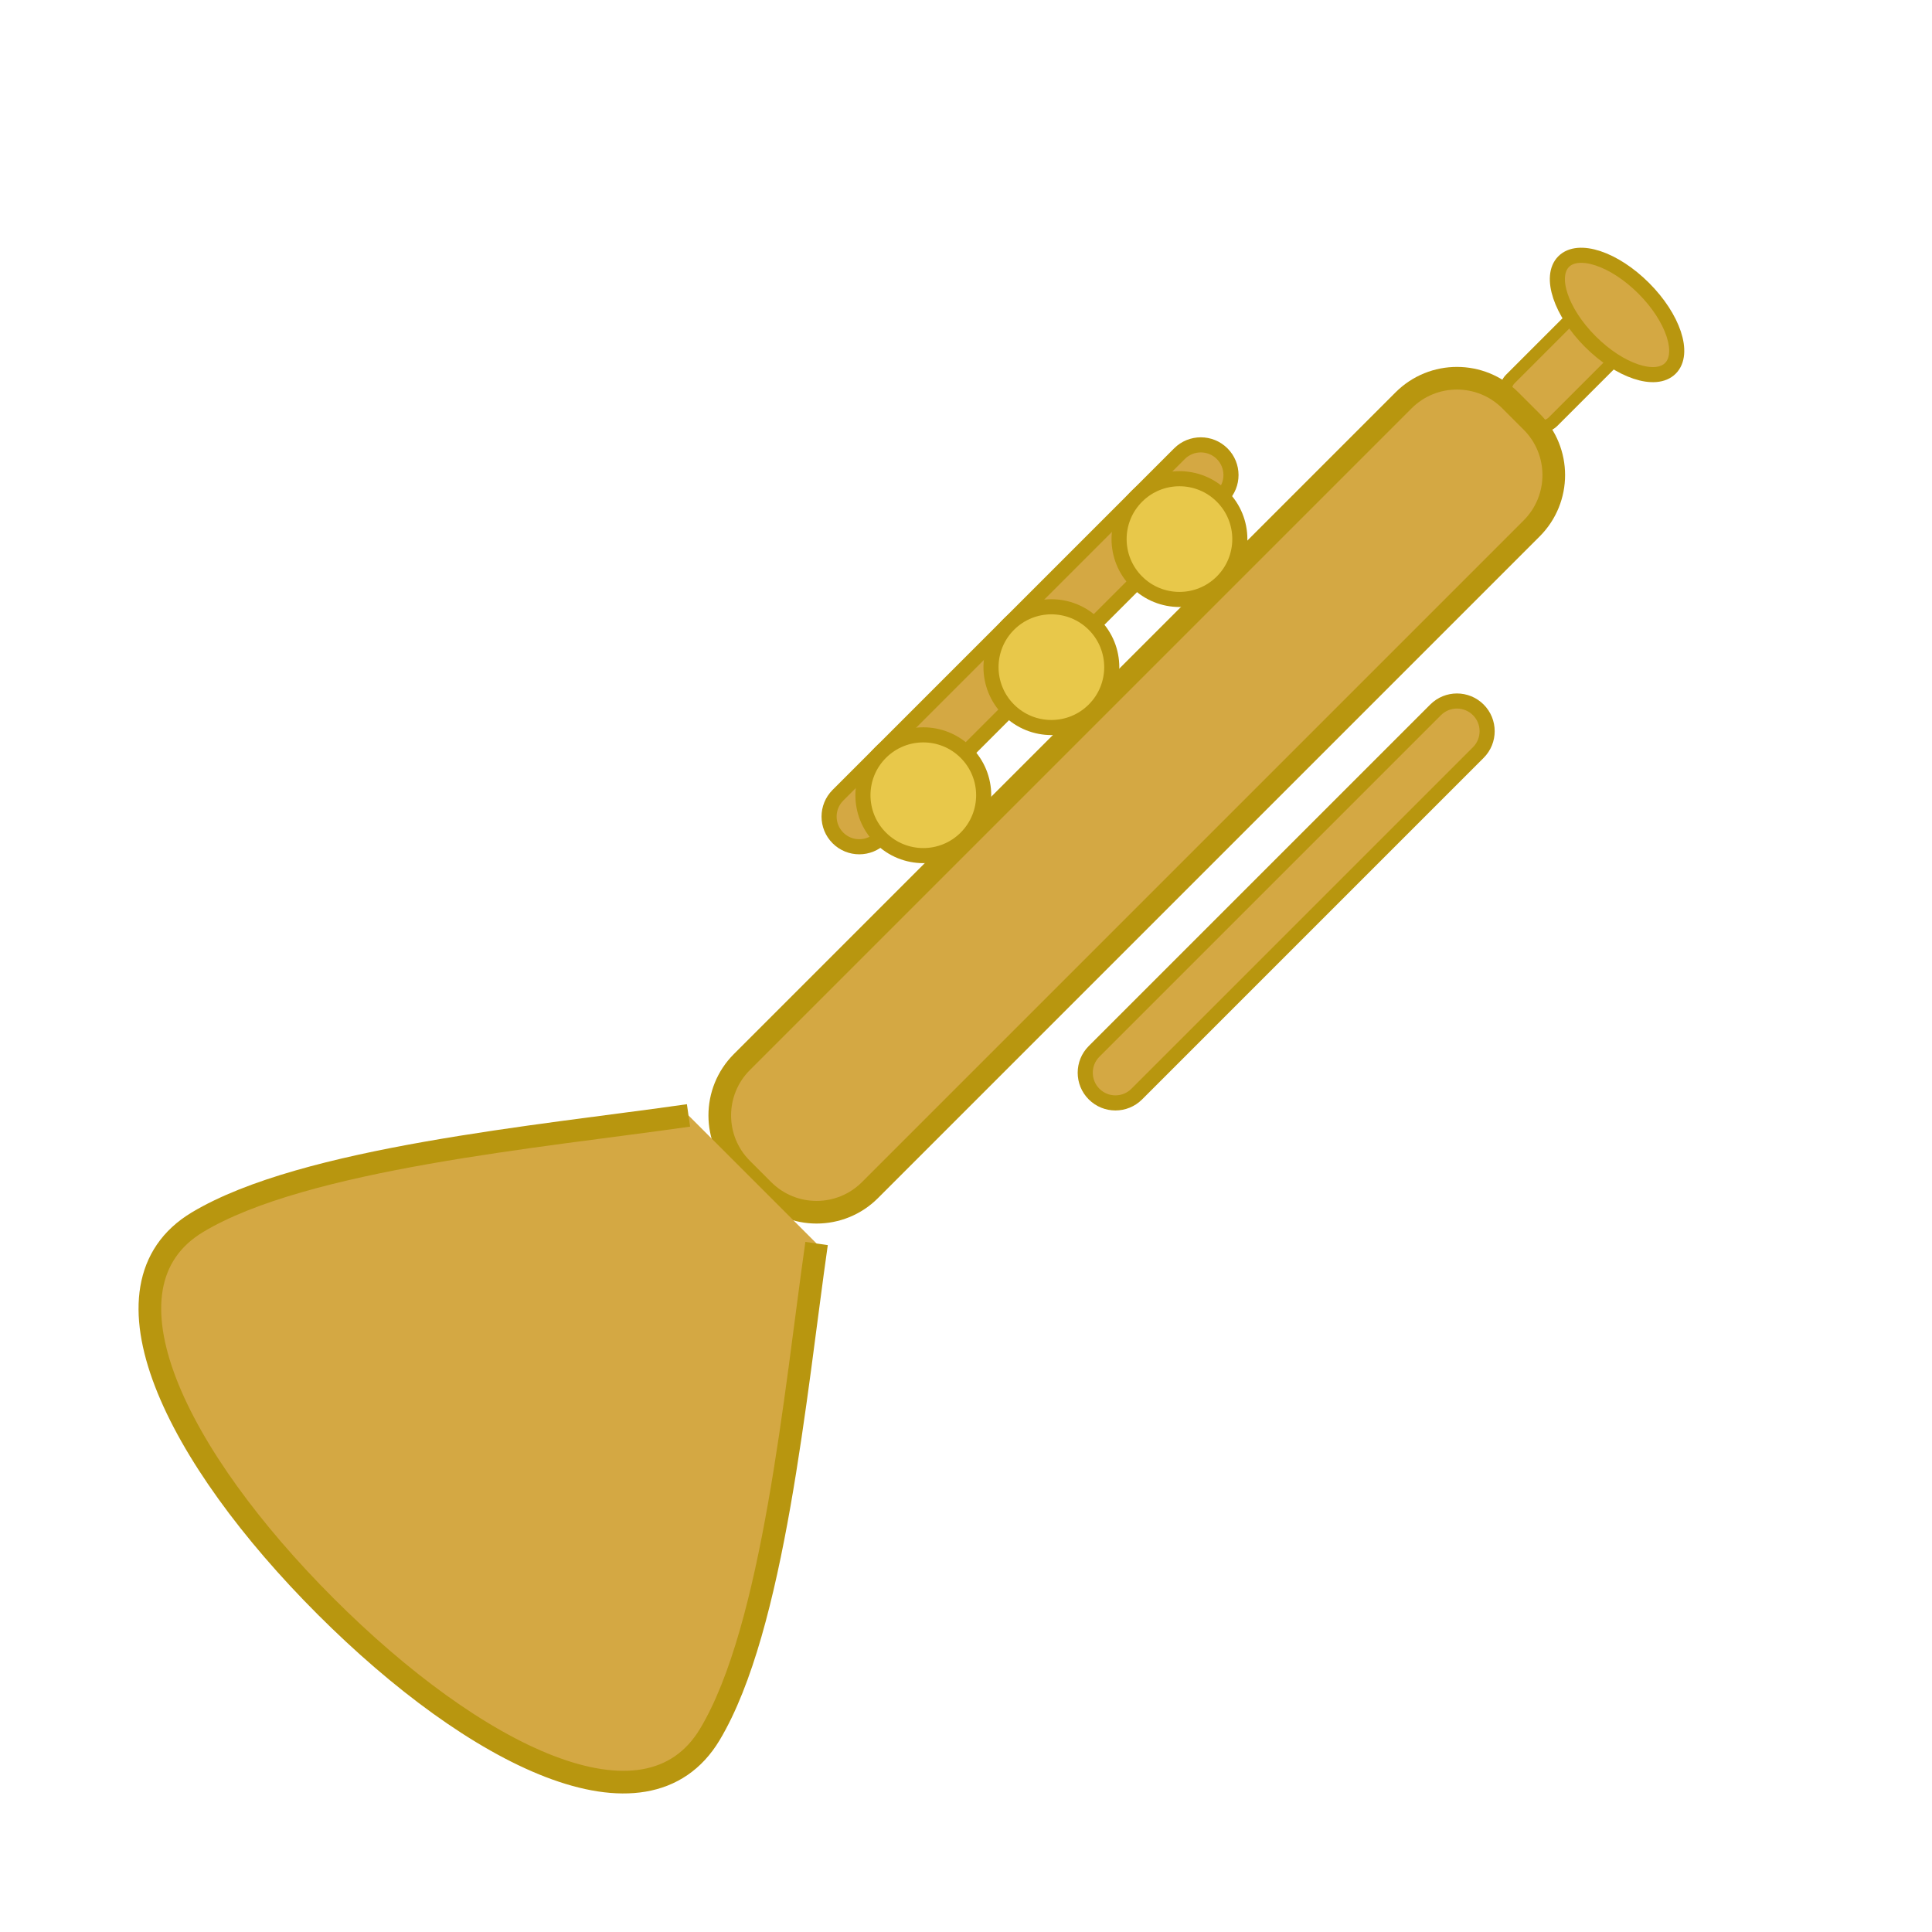
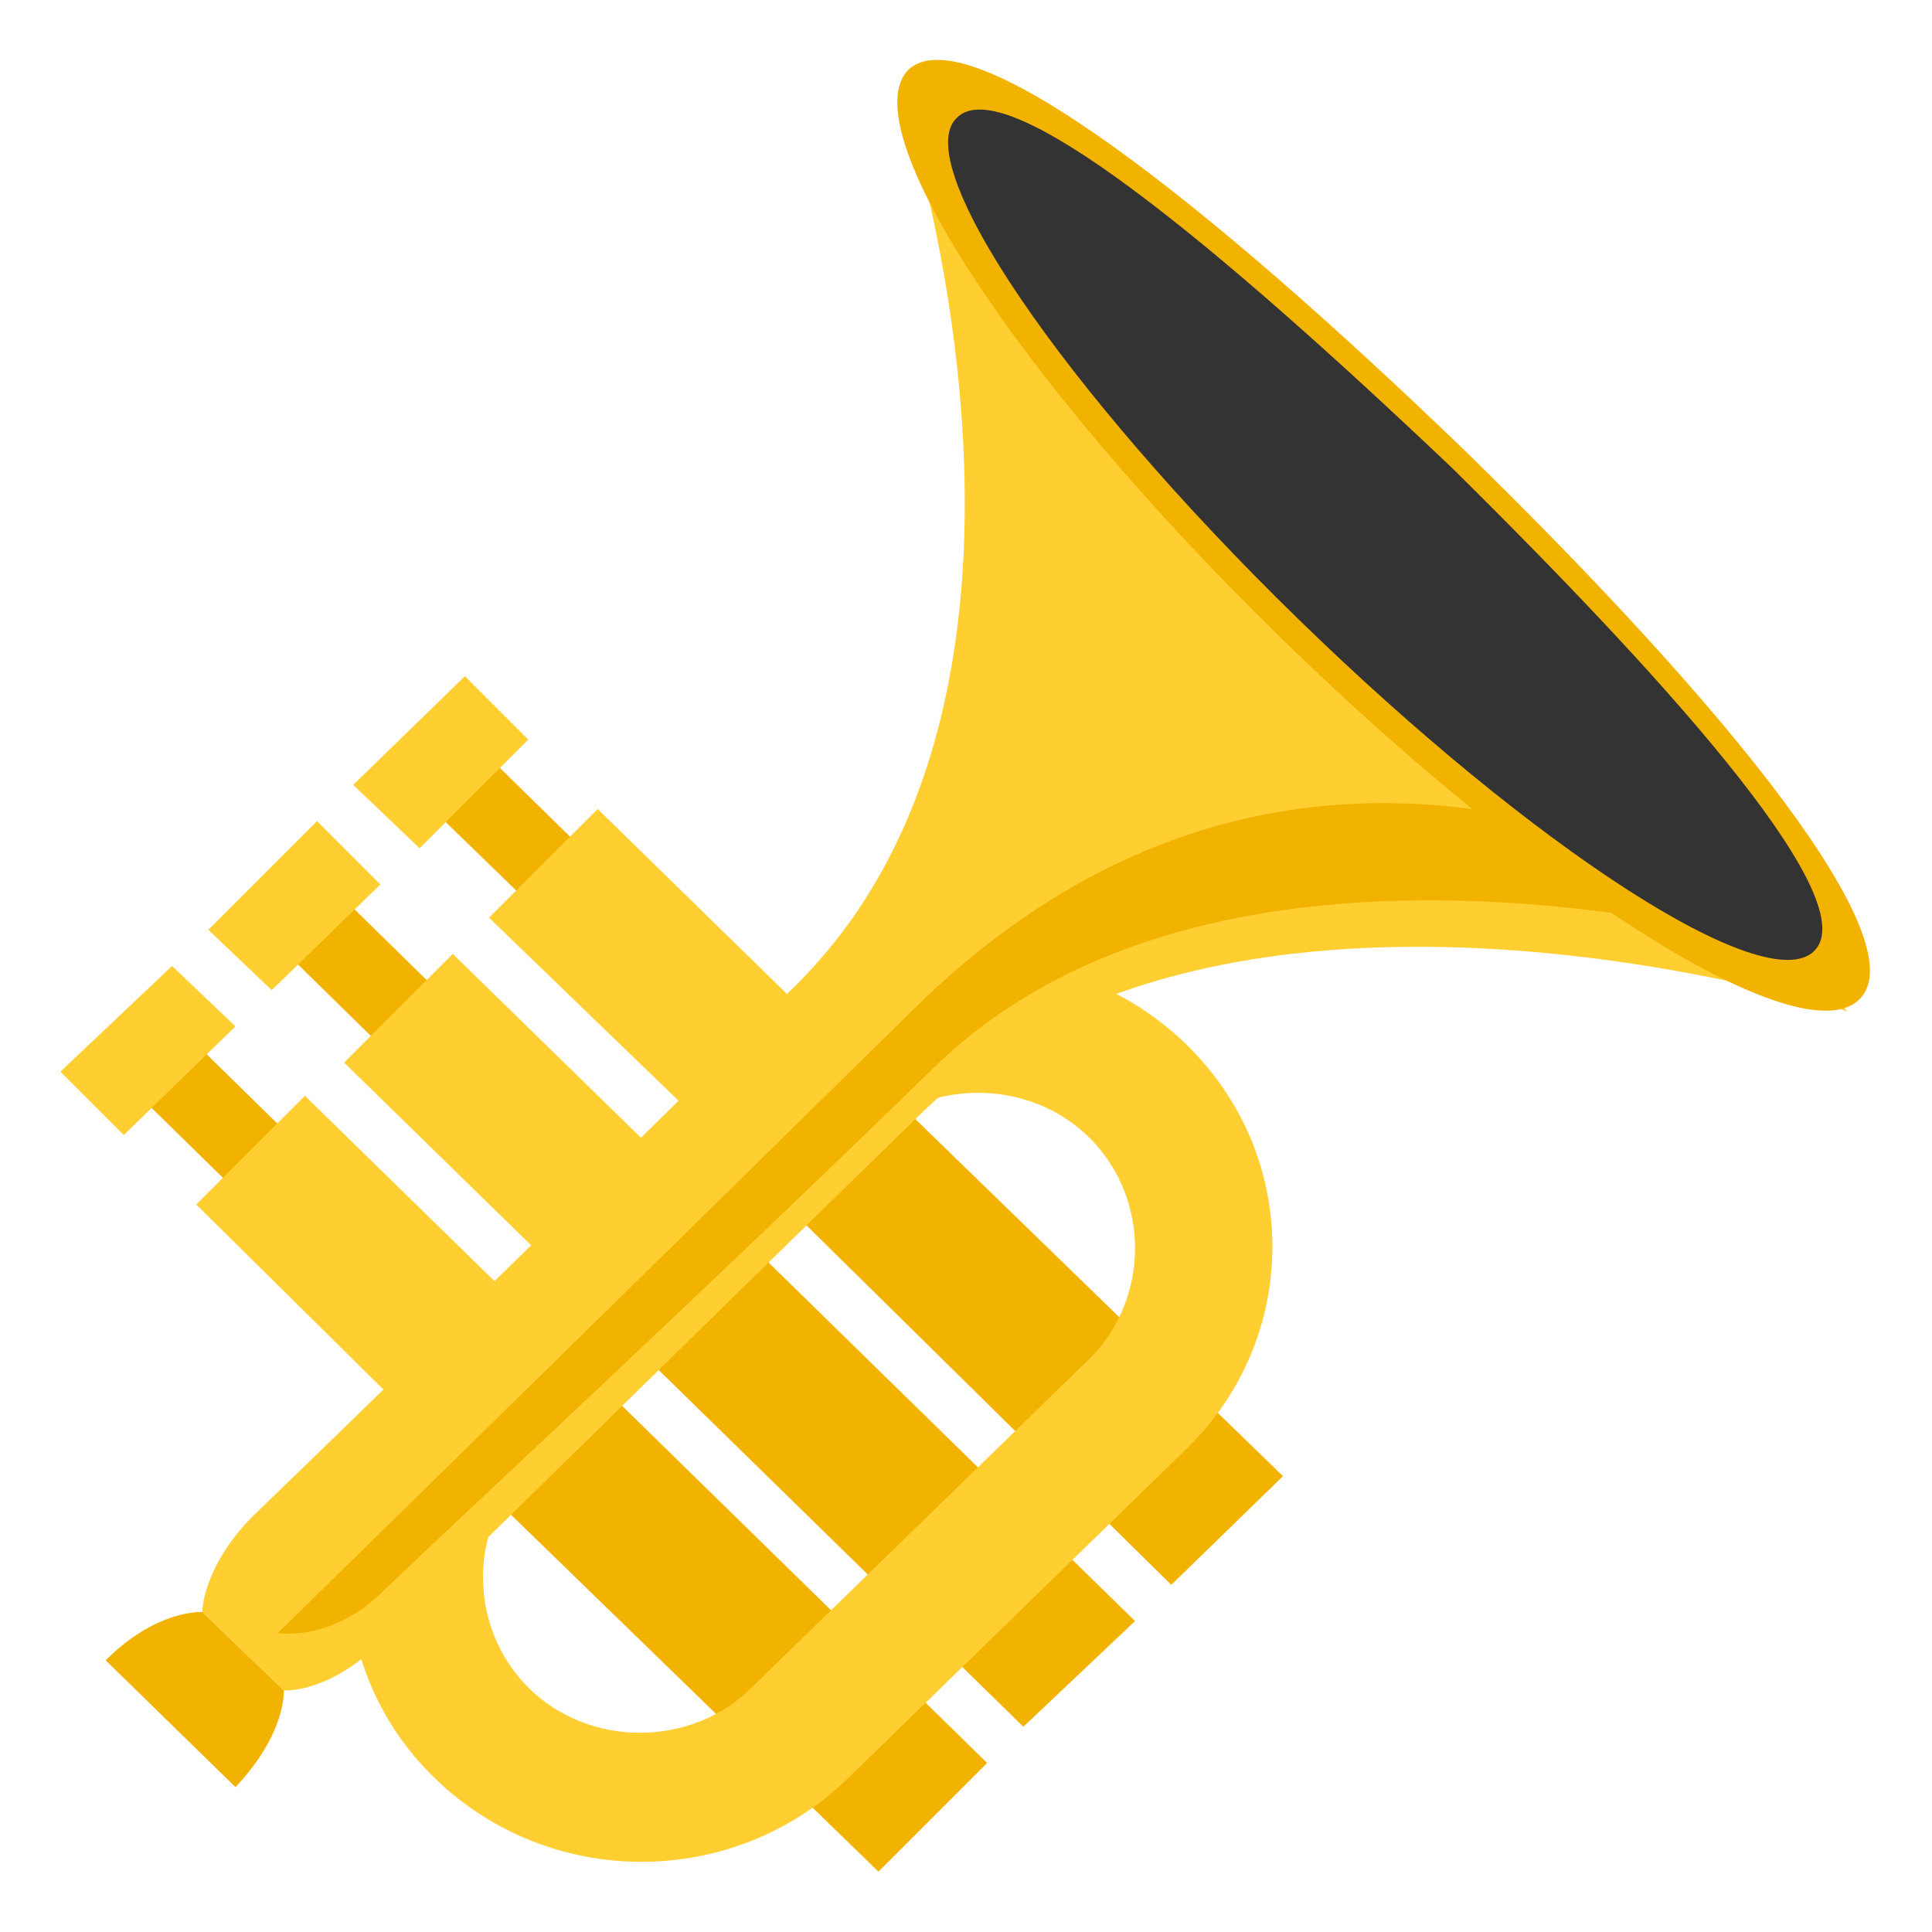
- <svg xmlns="http://www.w3.org/2000/svg" viewBox="0 0 128 128" width="128" height="128">
-   <g transform="rotate(45, 64, 64)">
-     <rect x="62" y="4" width="4" height="8" rx="1" fill="#D4A843" stroke="#B8960F" stroke-width="0.8" />
-     <ellipse cx="64" cy="3" rx="5" ry="2.5" fill="#D4A843" stroke="#B8960F" stroke-width="1" />
-     <rect x="58" y="12" width="12" height="72" rx="5" fill="#D4A843" stroke="#B8960F" stroke-width="1.5" />
-     <rect x="50" y="28" width="4" height="36" rx="2" fill="#D4A843" stroke="#B8960F" stroke-width="1" />
-     <rect x="74" y="28" width="4" height="36" rx="2" fill="#D4A843" stroke="#B8960F" stroke-width="1" />
-     <circle cx="54" cy="34" r="4" fill="#E8C84A" stroke="#B8960F" stroke-width="1" />
-     <circle cx="54" cy="46" r="4" fill="#E8C84A" stroke="#B8960F" stroke-width="1" />
-     <circle cx="54" cy="58" r="4" fill="#E8C84A" stroke="#B8960F" stroke-width="1" />
-     <path d="       M 58 84       C 52 92, 42 104, 40 112       C 38 120, 50 124, 64 124       C 78 124, 90 120, 88 112       C 86 104, 76 92, 70 84     " fill="#D4A843" stroke="#B8960F" stroke-width="1.5" />
+ <svg xmlns="http://www.w3.org/2000/svg" width="800px" height="800px" viewBox="0 0 64 64" aria-hidden="true" role="img" class="iconify iconify--emojione" preserveAspectRatio="xMidYMid meet">
+   <g fill="#f2b200">
+     <path d="M14.1 45.6l1.8-1.8l-10.1-9.9L4 35.7z">
+ 
+ </path>
+     <path d="M18.9 40.8l1.9-1.8l-10.1-9.9l-1.9 1.8z">
+ 
+ </path>
+     <path d="M13.7 26.2L23.8 36l1.8-1.7l-10.1-9.9z">
+ 
+ </path>
+     <path d="M32.7 58.4L18.9 44.9l-3.7 3.6L29.1 62z">
+ 
+ </path>
+     <path d="M37.6 53.7L23.7 40.1l-3.6 3.6l13.8 13.5z">
+ 
+ </path>
+     <path d="M42.5 48.9L28.6 35.4L25 38.9l13.8 13.6z">
+ 
+ </path>
  </g>
+   <g fill="#ffce31">
+     <path d="M18.9 44.9l-8.8-8.6l-3.6 3.6l8.7 8.6z">
+ 
+ </path>
+     <path d="M15 31.6l-3.6 3.6l8.7 8.5l3.6-3.6z">
+ 
+ </path>
+     <path d="M19.8 26.8l-3.6 3.6l8.8 8.5l3.6-3.5z">
+ 
+ </path>
+     <path d="M7.8 34l-3.7 3.6L2 35.5L5.7 32z">
+ 
+ </path>
+     <path d="M12.6 29.3L9 32.8l-2.1-2l3.6-3.6z">
+ 
+ </path>
+     <path d="M17.5 24.5l-3.6 3.6l-2.2-2.1l3.7-3.6z">
+ 
+ </path>
+     <path d="M39.3 48L28.1 58.9c-3.8 3.7-9.9 3.7-13.7 0a9.3 9.3 0 0 1 0-13.4l11.2-10.9c3.8-3.7 9.9-3.7 13.7 0s3.8 9.7 0 13.4m-21.8.6c-2 2-2 5.3 0 7.3s5.4 2 7.4 0L36.1 45c2-2 2-5.3 0-7.3s-5.4-2-7.4 0L17.5 48.6">
+ 
+ </path>
+     <path d="M26.3 32.7c-7.7 7.6-15.3 15-17.9 17.5c-1.7 1.7-1.7 3.2-1.7 3.2L9.4 56s1.5.1 3.2-1.6c2.6-2.5 10.2-10 17.9-17.5c10.2-10 30.7-3.4 30.7-3.4L29.8 3s6.7 19.7-3.5 29.7">
+ 
+ </path>
+   </g>
+   <g fill="#f2b200">
+     <path d="M9.2 54.1s1.8.3 3.5-1.4c2.6-2.5 10.4-9.7 18.2-17.3c10.2-10 30.3-3.5 30.3-3.5S45 19.1 30.4 33.3C18.5 45 9.2 54.1 9.2 54.1z">
+ 
+ </path>
+     <path d="M3.5 55l4.3 4.2C9.5 57.4 9.4 56 9.4 56l-2.7-2.6s-1.5-.1-3.2 1.6">
+ 
+ </path>
+     <path d="M30.1 2.3c-1.9 1.9 3.6 10.3 12.3 18.8c8.7 8.5 17.3 13.9 19.2 12c1.9-1.9-4.3-9.6-13-18.1C39.9 6.6 32.1.5 30.1 2.3">
+ 
+ </path>
+   </g>
+   <path d="M43 20.5c7.8 7.6 15.5 12.6 17.1 11c1.6-1.6-4.2-8.3-12-16C40.2 8 33.3 2.3 31.7 3.9c-1.6 1.5 3.5 9 11.3 16.6" fill="#333">
+ 
+ </path>
</svg>
